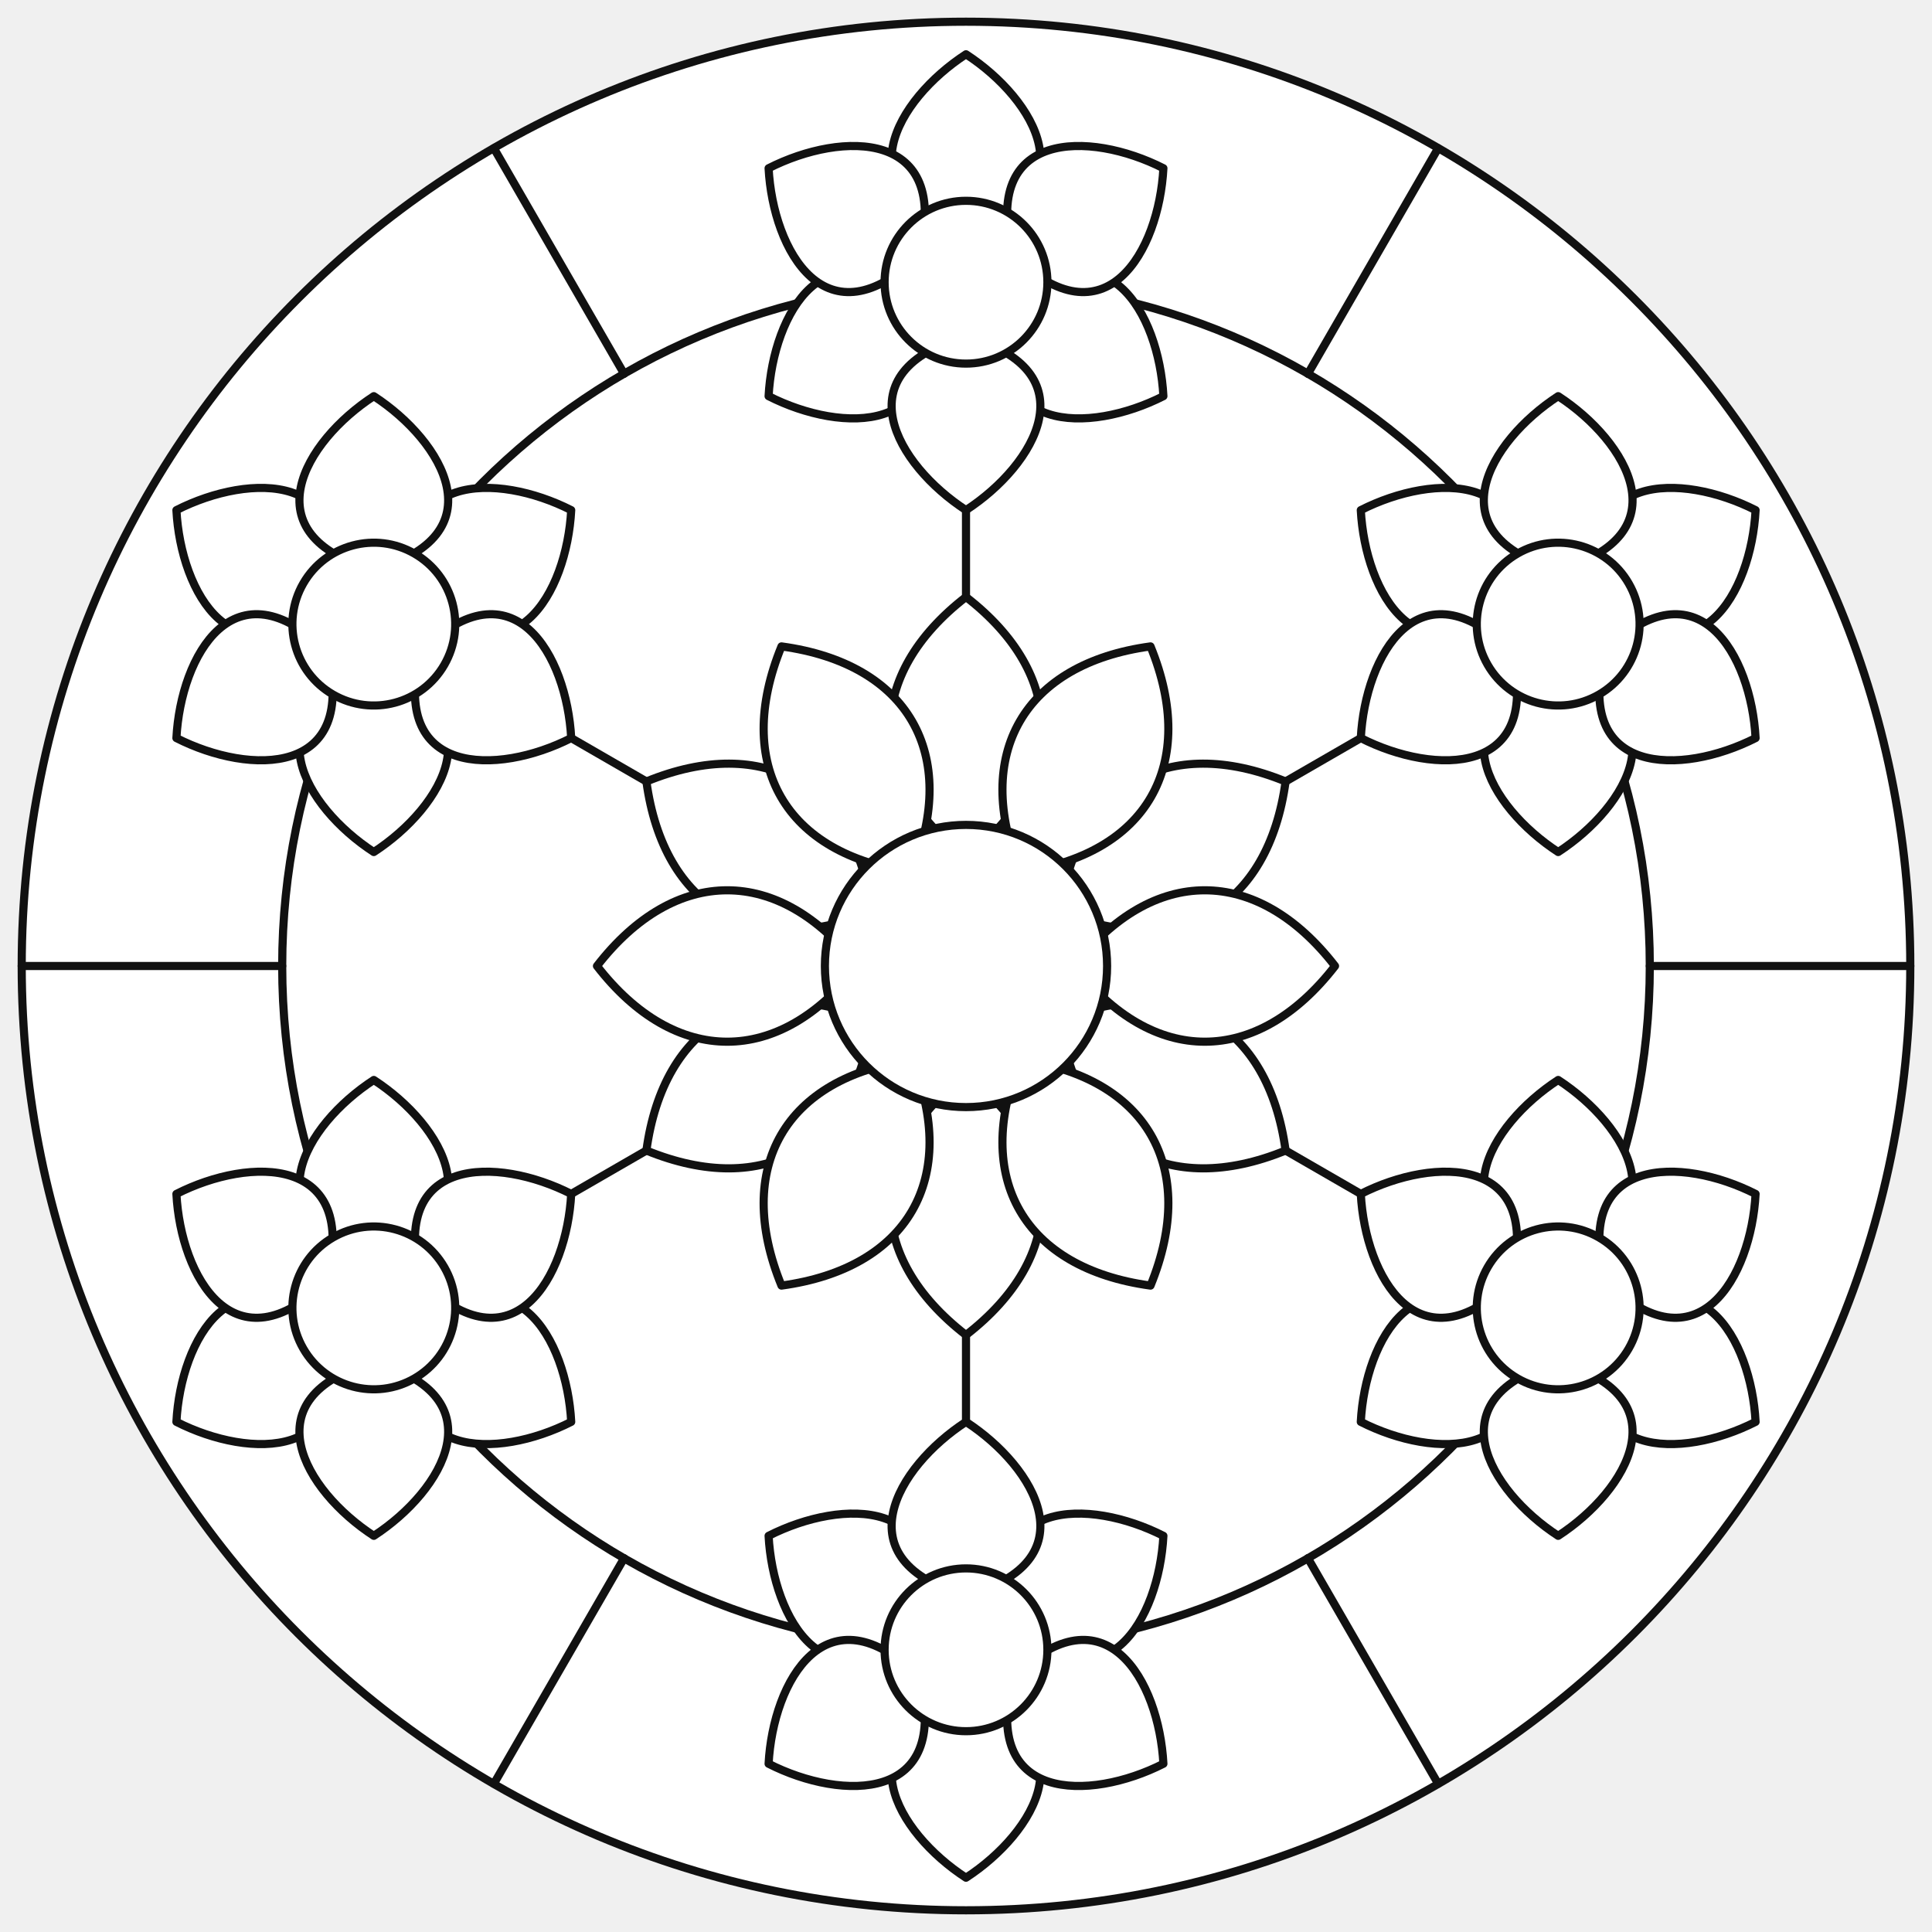
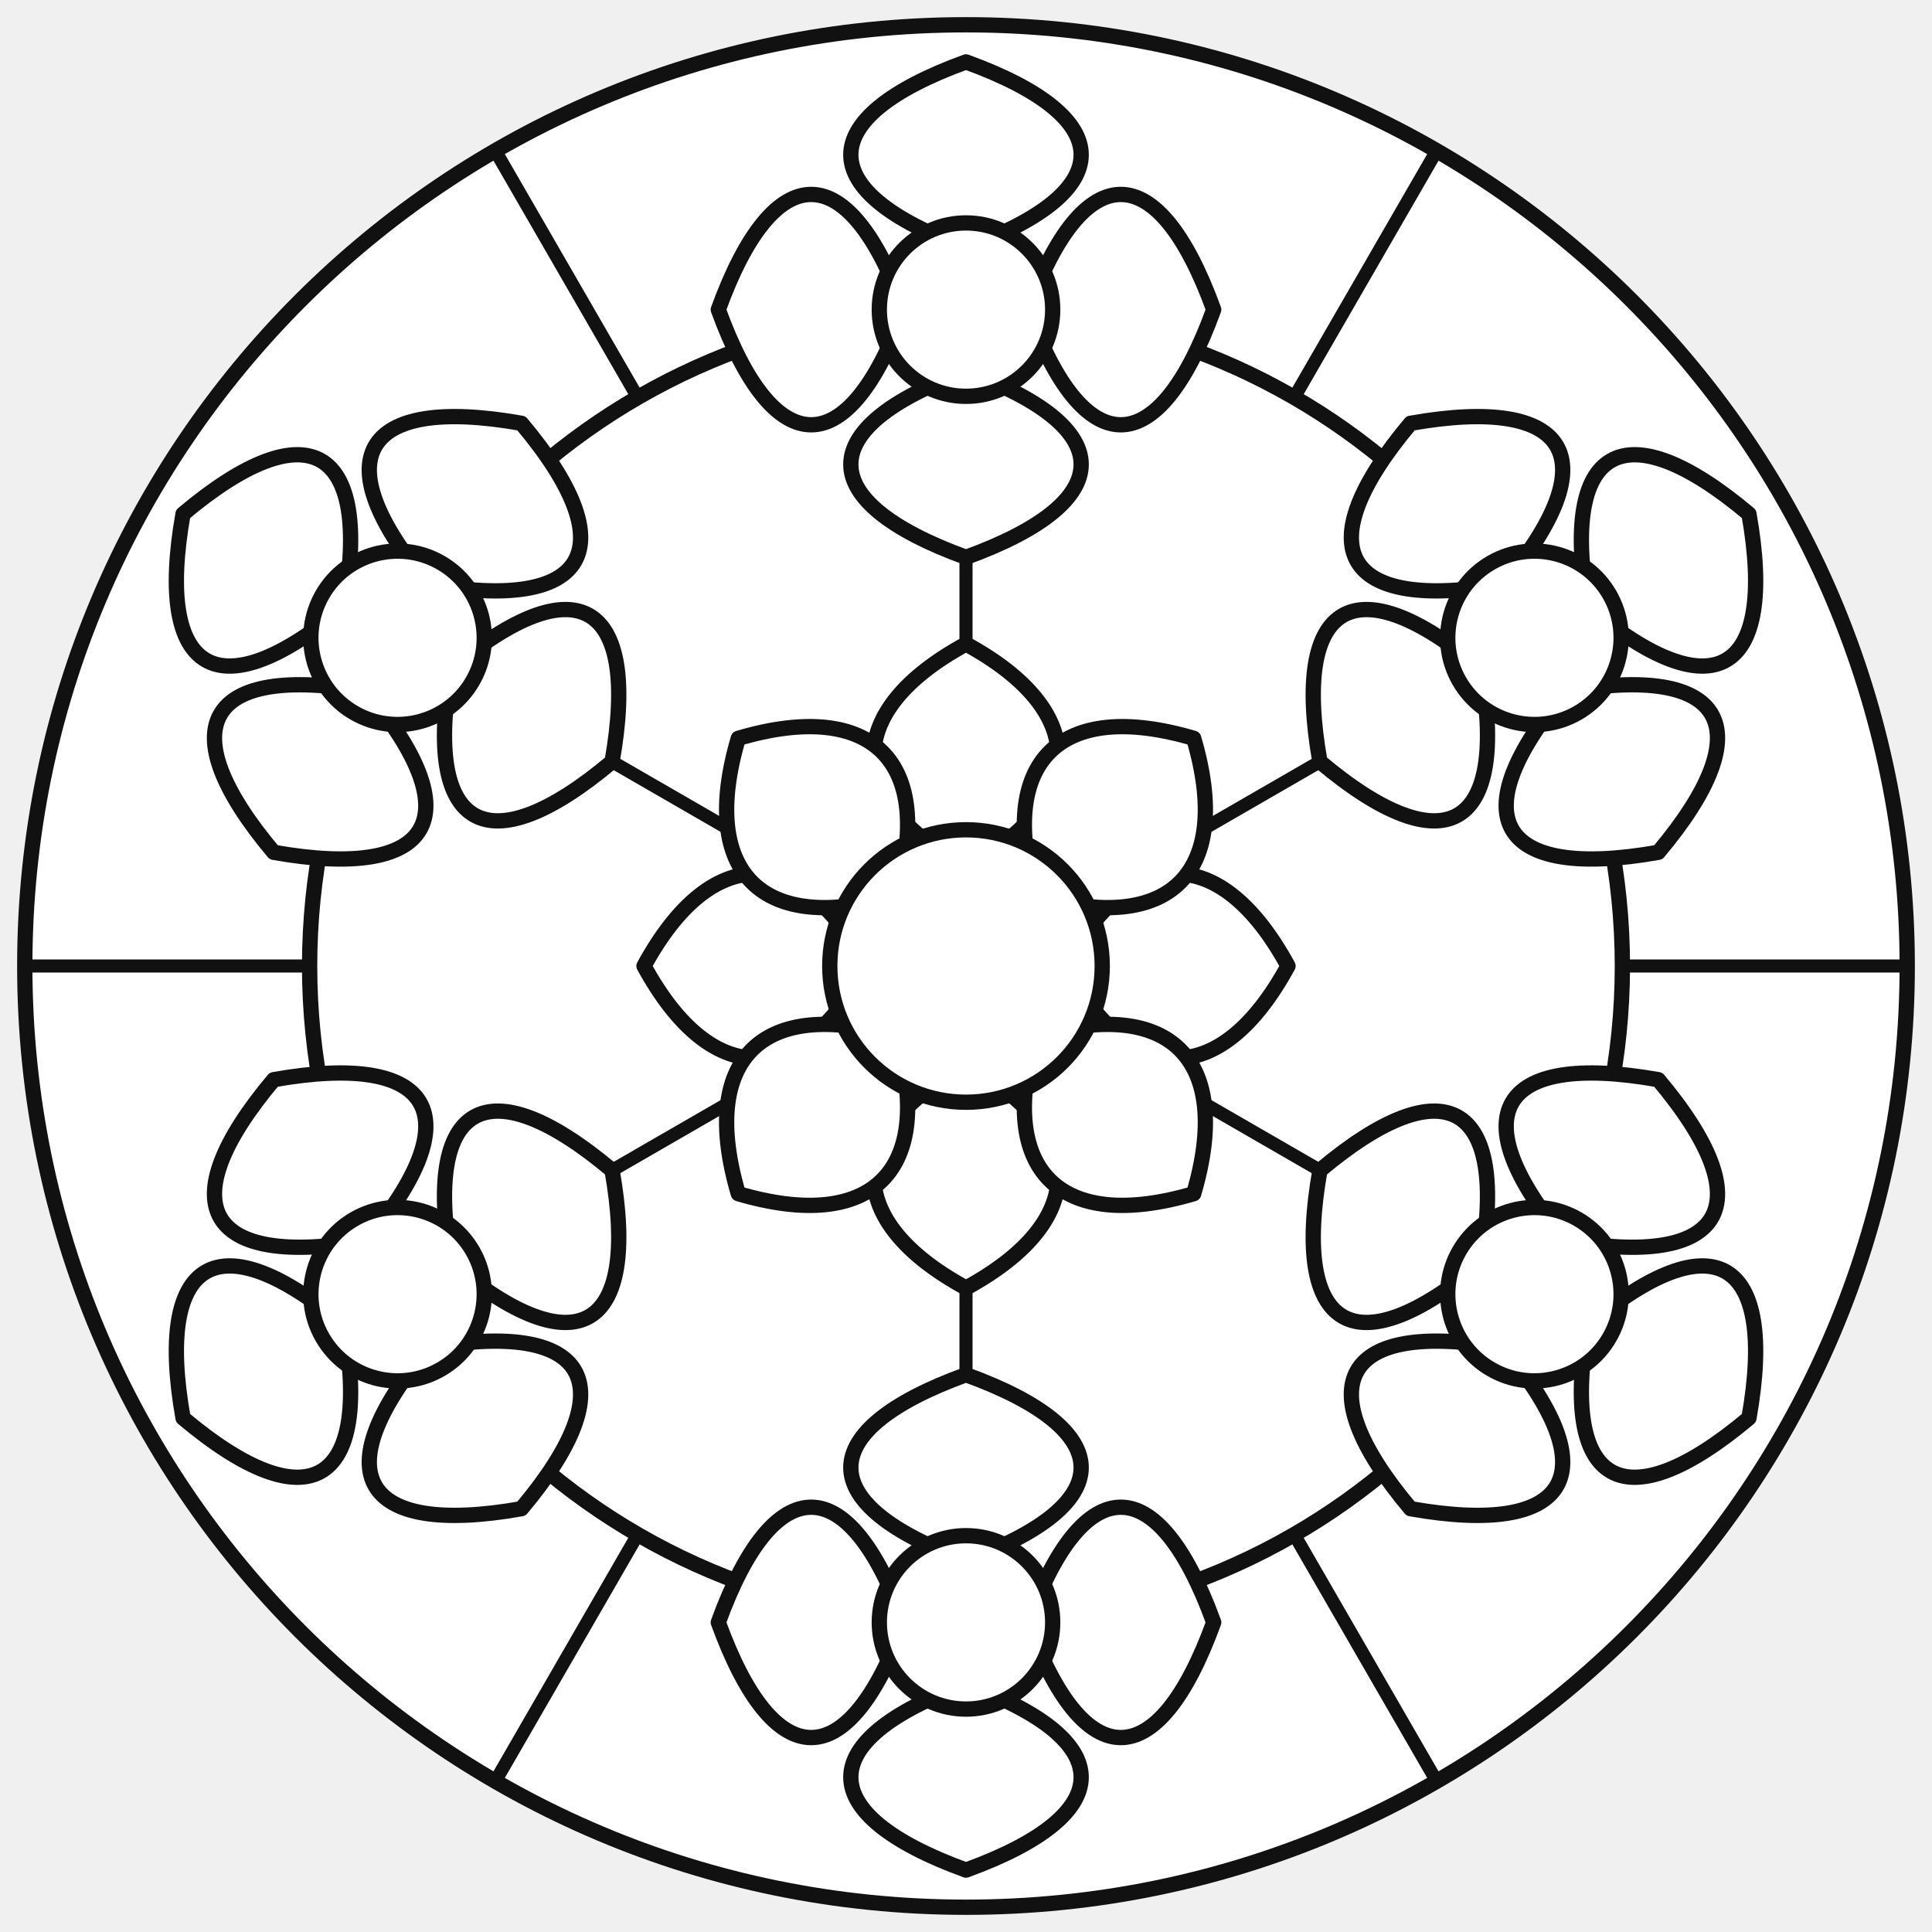
- <svg xmlns="http://www.w3.org/2000/svg" width="178mm" height="178mm" viewBox="-89 -89 178 178">
-   <circle cx="0" cy="0" r="87" fill="#ffffff" stroke="#111111" stroke-width="0.75" stroke-linejoin="round" stroke-linecap="round" />
-   <circle cx="0" cy="0" r="63" fill="none" stroke="#111111" stroke-width="0.75" stroke-linejoin="round" stroke-linecap="round" />
-   <path d="M31.5,-54.56 L43.5,-75.344" fill="none" stroke="#111111" stroke-width="0.75" stroke-linejoin="round" stroke-linecap="round" />
-   <path d="M0,0 L0,-63" fill="none" stroke="#111111" stroke-width="0.75" stroke-linejoin="round" stroke-linecap="round" />
-   <path d="M63,0 L87,0" fill="none" stroke="#111111" stroke-width="0.75" stroke-linejoin="round" stroke-linecap="round" />
-   <path d="M0,0 L54.56,-31.5" fill="none" stroke="#111111" stroke-width="0.75" stroke-linejoin="round" stroke-linecap="round" />
-   <path d="M31.5,54.56 L43.5,75.344" fill="none" stroke="#111111" stroke-width="0.75" stroke-linejoin="round" stroke-linecap="round" />
-   <path d="M0,0 L54.56,31.5" fill="none" stroke="#111111" stroke-width="0.75" stroke-linejoin="round" stroke-linecap="round" />
-   <path d="M-31.5,54.56 L-43.5,75.344" fill="none" stroke="#111111" stroke-width="0.75" stroke-linejoin="round" stroke-linecap="round" />
-   <path d="M0,0 L0,63" fill="none" stroke="#111111" stroke-width="0.75" stroke-linejoin="round" stroke-linecap="round" />
-   <path d="M-63,0 L-87,0" fill="none" stroke="#111111" stroke-width="0.75" stroke-linejoin="round" stroke-linecap="round" />
-   <path d="M0,0 L-54.56,31.5" fill="none" stroke="#111111" stroke-width="0.75" stroke-linejoin="round" stroke-linecap="round" />
-   <path d="M-31.5,-54.56 L-43.5,-75.344" fill="none" stroke="#111111" stroke-width="0.75" stroke-linejoin="round" stroke-linecap="round" />
-   <path d="M0,0 L-54.56,-31.5" fill="none" stroke="#111111" stroke-width="0.75" stroke-linejoin="round" stroke-linecap="round" />
+ <svg xmlns="http://www.w3.org/2000/svg" width="156mm" height="156mm" viewBox="-78 -78 156 156">
+   <circle cx="0" cy="0" r="76" fill="#ffffff" stroke="#111111" stroke-width="1.235" stroke-linejoin="round" stroke-linecap="round" />
+   <circle cx="0" cy="0" r="53" fill="none" stroke="#111111" stroke-width="1.235" stroke-linejoin="round" stroke-linecap="round" />
+   <path d="M26.5,-45.899 L38,-65.818" fill="none" stroke="#111111" stroke-width="1.058" stroke-linejoin="round" stroke-linecap="round" />
+   <path d="M0,0 L0,-53" fill="none" stroke="#111111" stroke-width="1.058" stroke-linejoin="round" stroke-linecap="round" />
+   <path d="M53,0 L76,0" fill="none" stroke="#111111" stroke-width="1.058" stroke-linejoin="round" stroke-linecap="round" />
+   <path d="M0,0 L45.899,-26.5" fill="none" stroke="#111111" stroke-width="1.058" stroke-linejoin="round" stroke-linecap="round" />
+   <path d="M26.5,45.899 L38,65.818" fill="none" stroke="#111111" stroke-width="1.058" stroke-linejoin="round" stroke-linecap="round" />
+   <path d="M0,0 L45.899,26.5" fill="none" stroke="#111111" stroke-width="1.058" stroke-linejoin="round" stroke-linecap="round" />
+   <path d="M-26.5,45.899 L-38,65.818" fill="none" stroke="#111111" stroke-width="1.058" stroke-linejoin="round" stroke-linecap="round" />
+   <path d="M0,0 L0,53" fill="none" stroke="#111111" stroke-width="1.058" stroke-linejoin="round" stroke-linecap="round" />
+   <path d="M-53,0 L-76,0" fill="none" stroke="#111111" stroke-width="1.058" stroke-linejoin="round" stroke-linecap="round" />
+   <path d="M0,0 L-45.899,26.5" fill="none" stroke="#111111" stroke-width="1.058" stroke-linejoin="round" stroke-linecap="round" />
+   <path d="M-26.5,-45.899 L-38,-65.818" fill="none" stroke="#111111" stroke-width="1.058" stroke-linejoin="round" stroke-linecap="round" />
+   <path d="M0,0 L-45.899,-26.5" fill="none" stroke="#111111" stroke-width="1.058" stroke-linejoin="round" stroke-linecap="round" />
  <g transform="translate(0,0) rotate(0)">
    <g class="petalo-flor">
-       <path d="M0,-10 C9.3,-17.2 9.3,-26.8 0,-34 C-9.3,-26.8 -9.3,-17.2 0,-10 Z" fill="#ffffff" stroke="#111111" stroke-width="0.75" stroke-linejoin="round" stroke-linecap="round" />
+       <path d="M0,-8 C9.92,-13.4 9.92,-20.6 0,-26 C-9.92,-20.6 -9.92,-13.4 0,-8 Z" fill="#ffffff" stroke="#111111" stroke-width="1.235" stroke-linejoin="round" stroke-linecap="round" />
    </g>
    <g class="petalo-flor">
-       <path d="M8.66,-5 C19.546,-0.546 27.859,-5.346 29.445,-17 C18.559,-21.454 10.246,-16.654 8.66,-5 Z" fill="#ffffff" stroke="#111111" stroke-width="0.75" stroke-linejoin="round" stroke-linecap="round" />
+       <path d="M8,0 C13.4,9.92 20.6,9.92 26,0 C20.6,-9.92 13.4,-9.92 8,0 Z" fill="#ffffff" stroke="#111111" stroke-width="1.235" stroke-linejoin="round" stroke-linecap="round" />
    </g>
    <g class="petalo-flor">
-       <path d="M8.66,5 C10.246,16.654 18.559,21.454 29.445,17 C27.859,5.346 19.546,0.546 8.66,5 Z" fill="#ffffff" stroke="#111111" stroke-width="0.75" stroke-linejoin="round" stroke-linecap="round" />
+       <path d="M0,8 C-9.92,13.4 -9.92,20.6 0,26 C9.92,20.6 9.92,13.4 0,8 Z" fill="#ffffff" stroke="#111111" stroke-width="1.235" stroke-linejoin="round" stroke-linecap="round" />
    </g>
    <g class="petalo-flor">
-       <path d="M0,10 C-9.3,17.2 -9.3,26.8 0,34 C9.3,26.8 9.3,17.2 0,10 Z" fill="#ffffff" stroke="#111111" stroke-width="0.75" stroke-linejoin="round" stroke-linecap="round" />
+       <path d="M-8,0 C-13.4,-9.92 -20.6,-9.92 -26,0 C-20.6,9.92 -13.4,9.92 -8,0 Z" fill="#ffffff" stroke="#111111" stroke-width="1.235" stroke-linejoin="round" stroke-linecap="round" />
    </g>
    <g class="petalo-flor">
-       <path d="M-8.66,5 C-19.546,0.546 -27.859,5.346 -29.445,17 C-18.559,21.454 -10.246,16.654 -8.66,5 Z" fill="#ffffff" stroke="#111111" stroke-width="0.75" stroke-linejoin="round" stroke-linecap="round" />
+       <path d="M5.657,-5.657 C16.49,-2.461 21.581,-7.552 18.385,-18.385 C7.552,-21.581 2.461,-16.49 5.657,-5.657 Z" fill="#ffffff" stroke="#111111" stroke-width="1.235" stroke-linejoin="round" stroke-linecap="round" />
    </g>
    <g class="petalo-flor">
-       <path d="M-8.66,-5 C-10.246,-16.654 -18.559,-21.454 -29.445,-17 C-27.859,-5.346 -19.546,-0.546 -8.66,-5 Z" fill="#ffffff" stroke="#111111" stroke-width="0.75" stroke-linejoin="round" stroke-linecap="round" />
+       <path d="M5.657,5.657 C2.461,16.49 7.552,21.581 18.385,18.385 C21.581,7.552 16.49,2.461 5.657,5.657 Z" fill="#ffffff" stroke="#111111" stroke-width="1.235" stroke-linejoin="round" stroke-linecap="round" />
    </g>
    <g class="petalo-flor">
-       <path d="M5,-8.66 C16.654,-10.246 21.454,-18.559 17,-29.445 C5.346,-27.859 0.546,-19.546 5,-8.66 Z" fill="#ffffff" stroke="#111111" stroke-width="0.75" stroke-linejoin="round" stroke-linecap="round" />
+       <path d="M-5.657,5.657 C-16.49,2.461 -21.581,7.552 -18.385,18.385 C-7.552,21.581 -2.461,16.49 -5.657,5.657 Z" fill="#ffffff" stroke="#111111" stroke-width="1.235" stroke-linejoin="round" stroke-linecap="round" />
    </g>
    <g class="petalo-flor">
-       <path d="M10,0 C17.2,9.3 26.8,9.3 34,0 C26.8,-9.3 17.2,-9.3 10,0 Z" fill="#ffffff" stroke="#111111" stroke-width="0.75" stroke-linejoin="round" stroke-linecap="round" />
+       <path d="M-5.657,-5.657 C-2.461,-16.49 -7.552,-21.581 -18.385,-18.385 C-21.581,-7.552 -16.49,-2.461 -5.657,-5.657 Z" fill="#ffffff" stroke="#111111" stroke-width="1.235" stroke-linejoin="round" stroke-linecap="round" />
+     </g>
+     <circle cx="0" cy="0" r="11" fill="#ffffff" stroke="#111111" stroke-width="1.235" stroke-linejoin="round" stroke-linecap="round" />
+   </g>
+   <g transform="translate(0,-53) rotate(0)">
+     <g class="petalo-flor">
+       <path d="M0,-5 C12.4,-9.5 12.4,-15.5 0,-20 C-12.4,-15.5 -12.4,-9.5 0,-5 Z" fill="#ffffff" stroke="#111111" stroke-width="1.235" stroke-linejoin="round" stroke-linecap="round" />
    </g>
    <g class="petalo-flor">
-       <path d="M5,8.66 C0.546,19.546 5.346,27.859 17,29.445 C21.454,18.559 16.654,10.246 5,8.66 Z" fill="#ffffff" stroke="#111111" stroke-width="0.75" stroke-linejoin="round" stroke-linecap="round" />
+       <path d="M0,5 C-12.4,9.5 -12.4,15.5 0,20 C12.4,15.5 12.4,9.5 0,5 Z" fill="#ffffff" stroke="#111111" stroke-width="1.235" stroke-linejoin="round" stroke-linecap="round" />
    </g>
    <g class="petalo-flor">
-       <path d="M-5,8.66 C-16.654,10.246 -21.454,18.559 -17,29.445 C-5.346,27.859 -0.546,19.546 -5,8.66 Z" fill="#ffffff" stroke="#111111" stroke-width="0.75" stroke-linejoin="round" stroke-linecap="round" />
+       <path d="M5,0 C9.5,12.4 15.5,12.4 20,0 C15.5,-12.4 9.5,-12.4 5,0 Z" fill="#ffffff" stroke="#111111" stroke-width="1.235" stroke-linejoin="round" stroke-linecap="round" />
    </g>
    <g class="petalo-flor">
-       <path d="M-10,0 C-17.2,-9.3 -26.8,-9.3 -34,0 C-26.8,9.3 -17.2,9.3 -10,0 Z" fill="#ffffff" stroke="#111111" stroke-width="0.75" stroke-linejoin="round" stroke-linecap="round" />
+       <path d="M-5,0 C-9.5,-12.4 -15.5,-12.4 -20,0 C-15.5,12.4 -9.5,12.4 -5,0 Z" fill="#ffffff" stroke="#111111" stroke-width="1.235" stroke-linejoin="round" stroke-linecap="round" />
+     </g>
+     <circle cx="0" cy="0" r="7" fill="#ffffff" stroke="#111111" stroke-width="1.235" stroke-linejoin="round" stroke-linecap="round" />
+   </g>
+   <g transform="translate(45.899,-26.5) rotate(60)">
+     <g class="petalo-flor">
+       <path d="M0,-5 C12.4,-9.5 12.4,-15.5 0,-20 C-12.4,-15.5 -12.4,-9.5 0,-5 Z" fill="#ffffff" stroke="#111111" stroke-width="1.235" stroke-linejoin="round" stroke-linecap="round" />
    </g>
    <g class="petalo-flor">
-       <path d="M-5,-8.66 C-0.546,-19.546 -5.346,-27.859 -17,-29.445 C-21.454,-18.559 -16.654,-10.246 -5,-8.66 Z" fill="#ffffff" stroke="#111111" stroke-width="0.75" stroke-linejoin="round" stroke-linecap="round" />
-     </g>
-     <circle cx="0" cy="0" r="13" fill="#ffffff" stroke="#111111" stroke-width="0.75" stroke-linejoin="round" stroke-linecap="round" />
-   </g>
-   <g transform="translate(0,-63) rotate(0)">
-     <g class="petalo-flor">
-       <path d="M0,-5 C11.52,-8.2 6.4,-16.84 0,-21 C-6.4,-16.84 -11.52,-8.2 0,-5 Z" fill="#ffffff" stroke="#111111" stroke-width="0.75" stroke-linejoin="round" stroke-linecap="round" />
+       <path d="M0,5 C-12.4,9.5 -12.4,15.5 0,20 C12.4,15.5 12.4,9.5 0,5 Z" fill="#ffffff" stroke="#111111" stroke-width="1.235" stroke-linejoin="round" stroke-linecap="round" />
    </g>
    <g class="petalo-flor">
-       <path d="M4.33,2.5 C1.341,14.077 11.384,13.963 18.187,10.5 C17.784,2.877 12.861,-5.877 4.33,2.5 Z" fill="#ffffff" stroke="#111111" stroke-width="0.75" stroke-linejoin="round" stroke-linecap="round" />
+       <path d="M5,0 C9.5,12.4 15.5,12.4 20,0 C15.5,-12.4 9.5,-12.4 5,0 Z" fill="#ffffff" stroke="#111111" stroke-width="1.235" stroke-linejoin="round" stroke-linecap="round" />
    </g>
    <g class="petalo-flor">
-       <path d="M-4.33,2.5 C-12.861,-5.877 -17.784,2.877 -18.187,10.5 C-11.384,13.963 -1.341,14.077 -4.33,2.5 Z" fill="#ffffff" stroke="#111111" stroke-width="0.75" stroke-linejoin="round" stroke-linecap="round" />
+       <path d="M-5,0 C-9.5,-12.4 -15.5,-12.4 -20,0 C-15.5,12.4 -9.5,12.4 -5,0 Z" fill="#ffffff" stroke="#111111" stroke-width="1.235" stroke-linejoin="round" stroke-linecap="round" />
+     </g>
+     <circle cx="0" cy="0" r="7" fill="#ffffff" stroke="#111111" stroke-width="1.235" stroke-linejoin="round" stroke-linecap="round" />
+   </g>
+   <g transform="translate(45.899,26.5) rotate(120)">
+     <g class="petalo-flor">
+       <path d="M0,-5 C12.4,-9.5 12.4,-15.5 0,-20 C-12.4,-15.5 -12.4,-9.5 0,-5 Z" fill="#ffffff" stroke="#111111" stroke-width="1.235" stroke-linejoin="round" stroke-linecap="round" />
    </g>
    <g class="petalo-flor">
-       <path d="M4.33,-2.5 C12.861,5.877 17.784,-2.877 18.187,-10.5 C11.384,-13.963 1.341,-14.077 4.33,-2.5 Z" fill="#ffffff" stroke="#111111" stroke-width="0.75" stroke-linejoin="round" stroke-linecap="round" />
+       <path d="M0,5 C-12.4,9.5 -12.4,15.5 0,20 C12.4,15.5 12.4,9.5 0,5 Z" fill="#ffffff" stroke="#111111" stroke-width="1.235" stroke-linejoin="round" stroke-linecap="round" />
    </g>
    <g class="petalo-flor">
-       <path d="M0,5 C-11.52,8.2 -6.4,16.84 0,21 C6.4,16.84 11.52,8.2 0,5 Z" fill="#ffffff" stroke="#111111" stroke-width="0.75" stroke-linejoin="round" stroke-linecap="round" />
+       <path d="M5,0 C9.5,12.4 15.5,12.4 20,0 C15.5,-12.4 9.5,-12.4 5,0 Z" fill="#ffffff" stroke="#111111" stroke-width="1.235" stroke-linejoin="round" stroke-linecap="round" />
    </g>
    <g class="petalo-flor">
-       <path d="M-4.33,-2.5 C-1.341,-14.077 -11.384,-13.963 -18.187,-10.5 C-17.784,-2.877 -12.861,5.877 -4.33,-2.5 Z" fill="#ffffff" stroke="#111111" stroke-width="0.75" stroke-linejoin="round" stroke-linecap="round" />
+       <path d="M-5,0 C-9.5,-12.4 -15.5,-12.4 -20,0 C-15.5,12.4 -9.5,12.4 -5,0 Z" fill="#ffffff" stroke="#111111" stroke-width="1.235" stroke-linejoin="round" stroke-linecap="round" />
    </g>
-     <circle cx="0" cy="0" r="7.5" fill="#ffffff" stroke="#111111" stroke-width="0.75" stroke-linejoin="round" stroke-linecap="round" />
+     <circle cx="0" cy="0" r="7" fill="#ffffff" stroke="#111111" stroke-width="1.235" stroke-linejoin="round" stroke-linecap="round" />
  </g>
-   <g transform="translate(54.56,-31.5) rotate(60)">
+   <g transform="translate(0,53) rotate(180)">
    <g class="petalo-flor">
-       <path d="M0,-5 C11.52,-8.2 6.4,-16.84 0,-21 C-6.4,-16.84 -11.52,-8.2 0,-5 Z" fill="#ffffff" stroke="#111111" stroke-width="0.75" stroke-linejoin="round" stroke-linecap="round" />
+       <path d="M0,-5 C12.4,-9.5 12.4,-15.5 0,-20 C-12.4,-15.5 -12.4,-9.5 0,-5 Z" fill="#ffffff" stroke="#111111" stroke-width="1.235" stroke-linejoin="round" stroke-linecap="round" />
    </g>
    <g class="petalo-flor">
-       <path d="M4.33,2.5 C1.341,14.077 11.384,13.963 18.187,10.5 C17.784,2.877 12.861,-5.877 4.33,2.5 Z" fill="#ffffff" stroke="#111111" stroke-width="0.75" stroke-linejoin="round" stroke-linecap="round" />
+       <path d="M0,5 C-12.4,9.5 -12.4,15.5 0,20 C12.4,15.5 12.4,9.5 0,5 Z" fill="#ffffff" stroke="#111111" stroke-width="1.235" stroke-linejoin="round" stroke-linecap="round" />
    </g>
    <g class="petalo-flor">
-       <path d="M-4.33,2.5 C-12.861,-5.877 -17.784,2.877 -18.187,10.5 C-11.384,13.963 -1.341,14.077 -4.33,2.5 Z" fill="#ffffff" stroke="#111111" stroke-width="0.75" stroke-linejoin="round" stroke-linecap="round" />
+       <path d="M5,0 C9.5,12.4 15.5,12.4 20,0 C15.5,-12.4 9.5,-12.4 5,0 Z" fill="#ffffff" stroke="#111111" stroke-width="1.235" stroke-linejoin="round" stroke-linecap="round" />
    </g>
    <g class="petalo-flor">
-       <path d="M4.33,-2.5 C12.861,5.877 17.784,-2.877 18.187,-10.5 C11.384,-13.963 1.341,-14.077 4.33,-2.5 Z" fill="#ffffff" stroke="#111111" stroke-width="0.75" stroke-linejoin="round" stroke-linecap="round" />
+       <path d="M-5,0 C-9.5,-12.4 -15.5,-12.4 -20,0 C-15.5,12.4 -9.5,12.4 -5,0 Z" fill="#ffffff" stroke="#111111" stroke-width="1.235" stroke-linejoin="round" stroke-linecap="round" />
+     </g>
+     <circle cx="0" cy="0" r="7" fill="#ffffff" stroke="#111111" stroke-width="1.235" stroke-linejoin="round" stroke-linecap="round" />
+   </g>
+   <g transform="translate(-45.899,26.5) rotate(240)">
+     <g class="petalo-flor">
+       <path d="M0,-5 C12.4,-9.5 12.4,-15.5 0,-20 C-12.4,-15.5 -12.4,-9.5 0,-5 Z" fill="#ffffff" stroke="#111111" stroke-width="1.235" stroke-linejoin="round" stroke-linecap="round" />
    </g>
    <g class="petalo-flor">
-       <path d="M0,5 C-11.52,8.2 -6.4,16.84 0,21 C6.4,16.84 11.52,8.2 0,5 Z" fill="#ffffff" stroke="#111111" stroke-width="0.75" stroke-linejoin="round" stroke-linecap="round" />
+       <path d="M0,5 C-12.4,9.5 -12.4,15.5 0,20 C12.4,15.5 12.4,9.5 0,5 Z" fill="#ffffff" stroke="#111111" stroke-width="1.235" stroke-linejoin="round" stroke-linecap="round" />
    </g>
    <g class="petalo-flor">
-       <path d="M-4.33,-2.5 C-1.341,-14.077 -11.384,-13.963 -18.187,-10.5 C-17.784,-2.877 -12.861,5.877 -4.33,-2.5 Z" fill="#ffffff" stroke="#111111" stroke-width="0.75" stroke-linejoin="round" stroke-linecap="round" />
-     </g>
-     <circle cx="0" cy="0" r="7.5" fill="#ffffff" stroke="#111111" stroke-width="0.75" stroke-linejoin="round" stroke-linecap="round" />
-   </g>
-   <g transform="translate(54.56,31.5) rotate(120)">
-     <g class="petalo-flor">
-       <path d="M0,-5 C11.52,-8.2 6.4,-16.84 0,-21 C-6.4,-16.84 -11.52,-8.2 0,-5 Z" fill="#ffffff" stroke="#111111" stroke-width="0.75" stroke-linejoin="round" stroke-linecap="round" />
+       <path d="M5,0 C9.5,12.4 15.5,12.4 20,0 C15.5,-12.4 9.5,-12.4 5,0 Z" fill="#ffffff" stroke="#111111" stroke-width="1.235" stroke-linejoin="round" stroke-linecap="round" />
    </g>
    <g class="petalo-flor">
-       <path d="M4.33,2.5 C1.341,14.077 11.384,13.963 18.187,10.5 C17.784,2.877 12.861,-5.877 4.33,2.5 Z" fill="#ffffff" stroke="#111111" stroke-width="0.75" stroke-linejoin="round" stroke-linecap="round" />
+       <path d="M-5,0 C-9.5,-12.4 -15.5,-12.4 -20,0 C-15.5,12.4 -9.5,12.4 -5,0 Z" fill="#ffffff" stroke="#111111" stroke-width="1.235" stroke-linejoin="round" stroke-linecap="round" />
+     </g>
+     <circle cx="0" cy="0" r="7" fill="#ffffff" stroke="#111111" stroke-width="1.235" stroke-linejoin="round" stroke-linecap="round" />
+   </g>
+   <g transform="translate(-45.899,-26.5) rotate(300)">
+     <g class="petalo-flor">
+       <path d="M0,-5 C12.4,-9.5 12.4,-15.5 0,-20 C-12.4,-15.5 -12.4,-9.5 0,-5 Z" fill="#ffffff" stroke="#111111" stroke-width="1.235" stroke-linejoin="round" stroke-linecap="round" />
    </g>
    <g class="petalo-flor">
-       <path d="M-4.33,2.5 C-12.861,-5.877 -17.784,2.877 -18.187,10.5 C-11.384,13.963 -1.341,14.077 -4.33,2.5 Z" fill="#ffffff" stroke="#111111" stroke-width="0.75" stroke-linejoin="round" stroke-linecap="round" />
+       <path d="M0,5 C-12.4,9.5 -12.4,15.5 0,20 C12.4,15.5 12.4,9.5 0,5 Z" fill="#ffffff" stroke="#111111" stroke-width="1.235" stroke-linejoin="round" stroke-linecap="round" />
    </g>
    <g class="petalo-flor">
-       <path d="M4.33,-2.5 C12.861,5.877 17.784,-2.877 18.187,-10.5 C11.384,-13.963 1.341,-14.077 4.33,-2.5 Z" fill="#ffffff" stroke="#111111" stroke-width="0.75" stroke-linejoin="round" stroke-linecap="round" />
+       <path d="M5,0 C9.5,12.4 15.5,12.4 20,0 C15.5,-12.4 9.5,-12.4 5,0 Z" fill="#ffffff" stroke="#111111" stroke-width="1.235" stroke-linejoin="round" stroke-linecap="round" />
    </g>
    <g class="petalo-flor">
-       <path d="M0,5 C-11.52,8.2 -6.4,16.84 0,21 C6.4,16.84 11.52,8.2 0,5 Z" fill="#ffffff" stroke="#111111" stroke-width="0.75" stroke-linejoin="round" stroke-linecap="round" />
+       <path d="M-5,0 C-9.5,-12.4 -15.5,-12.4 -20,0 C-15.5,12.4 -9.5,12.4 -5,0 Z" fill="#ffffff" stroke="#111111" stroke-width="1.235" stroke-linejoin="round" stroke-linecap="round" />
    </g>
-     <g class="petalo-flor">
-       <path d="M-4.33,-2.5 C-1.341,-14.077 -11.384,-13.963 -18.187,-10.5 C-17.784,-2.877 -12.861,5.877 -4.33,-2.5 Z" fill="#ffffff" stroke="#111111" stroke-width="0.75" stroke-linejoin="round" stroke-linecap="round" />
-     </g>
-     <circle cx="0" cy="0" r="7.5" fill="#ffffff" stroke="#111111" stroke-width="0.75" stroke-linejoin="round" stroke-linecap="round" />
-   </g>
-   <g transform="translate(0,63) rotate(180)">
-     <g class="petalo-flor">
-       <path d="M0,-5 C11.52,-8.2 6.4,-16.84 0,-21 C-6.4,-16.84 -11.52,-8.2 0,-5 Z" fill="#ffffff" stroke="#111111" stroke-width="0.75" stroke-linejoin="round" stroke-linecap="round" />
-     </g>
-     <g class="petalo-flor">
-       <path d="M4.33,2.5 C1.341,14.077 11.384,13.963 18.187,10.5 C17.784,2.877 12.861,-5.877 4.33,2.5 Z" fill="#ffffff" stroke="#111111" stroke-width="0.75" stroke-linejoin="round" stroke-linecap="round" />
-     </g>
-     <g class="petalo-flor">
-       <path d="M-4.33,2.5 C-12.861,-5.877 -17.784,2.877 -18.187,10.5 C-11.384,13.963 -1.341,14.077 -4.33,2.5 Z" fill="#ffffff" stroke="#111111" stroke-width="0.75" stroke-linejoin="round" stroke-linecap="round" />
-     </g>
-     <g class="petalo-flor">
-       <path d="M4.33,-2.5 C12.861,5.877 17.784,-2.877 18.187,-10.5 C11.384,-13.963 1.341,-14.077 4.33,-2.5 Z" fill="#ffffff" stroke="#111111" stroke-width="0.75" stroke-linejoin="round" stroke-linecap="round" />
-     </g>
-     <g class="petalo-flor">
-       <path d="M0,5 C-11.52,8.2 -6.4,16.84 0,21 C6.4,16.84 11.52,8.2 0,5 Z" fill="#ffffff" stroke="#111111" stroke-width="0.75" stroke-linejoin="round" stroke-linecap="round" />
-     </g>
-     <g class="petalo-flor">
-       <path d="M-4.33,-2.5 C-1.341,-14.077 -11.384,-13.963 -18.187,-10.5 C-17.784,-2.877 -12.861,5.877 -4.33,-2.5 Z" fill="#ffffff" stroke="#111111" stroke-width="0.75" stroke-linejoin="round" stroke-linecap="round" />
-     </g>
-     <circle cx="0" cy="0" r="7.5" fill="#ffffff" stroke="#111111" stroke-width="0.75" stroke-linejoin="round" stroke-linecap="round" />
-   </g>
-   <g transform="translate(-54.56,31.5) rotate(240)">
-     <g class="petalo-flor">
-       <path d="M0,-5 C11.52,-8.2 6.4,-16.84 0,-21 C-6.4,-16.84 -11.52,-8.2 0,-5 Z" fill="#ffffff" stroke="#111111" stroke-width="0.75" stroke-linejoin="round" stroke-linecap="round" />
-     </g>
-     <g class="petalo-flor">
-       <path d="M4.33,2.5 C1.341,14.077 11.384,13.963 18.187,10.5 C17.784,2.877 12.861,-5.877 4.33,2.5 Z" fill="#ffffff" stroke="#111111" stroke-width="0.75" stroke-linejoin="round" stroke-linecap="round" />
-     </g>
-     <g class="petalo-flor">
-       <path d="M-4.33,2.5 C-12.861,-5.877 -17.784,2.877 -18.187,10.5 C-11.384,13.963 -1.341,14.077 -4.33,2.5 Z" fill="#ffffff" stroke="#111111" stroke-width="0.75" stroke-linejoin="round" stroke-linecap="round" />
-     </g>
-     <g class="petalo-flor">
-       <path d="M4.33,-2.5 C12.861,5.877 17.784,-2.877 18.187,-10.5 C11.384,-13.963 1.341,-14.077 4.33,-2.5 Z" fill="#ffffff" stroke="#111111" stroke-width="0.75" stroke-linejoin="round" stroke-linecap="round" />
-     </g>
-     <g class="petalo-flor">
-       <path d="M0,5 C-11.52,8.2 -6.4,16.84 0,21 C6.4,16.84 11.52,8.2 0,5 Z" fill="#ffffff" stroke="#111111" stroke-width="0.75" stroke-linejoin="round" stroke-linecap="round" />
-     </g>
-     <g class="petalo-flor">
-       <path d="M-4.33,-2.5 C-1.341,-14.077 -11.384,-13.963 -18.187,-10.5 C-17.784,-2.877 -12.861,5.877 -4.33,-2.5 Z" fill="#ffffff" stroke="#111111" stroke-width="0.75" stroke-linejoin="round" stroke-linecap="round" />
-     </g>
-     <circle cx="0" cy="0" r="7.5" fill="#ffffff" stroke="#111111" stroke-width="0.75" stroke-linejoin="round" stroke-linecap="round" />
-   </g>
-   <g transform="translate(-54.56,-31.5) rotate(300)">
-     <g class="petalo-flor">
-       <path d="M0,-5 C11.52,-8.2 6.4,-16.84 0,-21 C-6.4,-16.84 -11.52,-8.2 0,-5 Z" fill="#ffffff" stroke="#111111" stroke-width="0.75" stroke-linejoin="round" stroke-linecap="round" />
-     </g>
-     <g class="petalo-flor">
-       <path d="M4.33,2.5 C1.341,14.077 11.384,13.963 18.187,10.5 C17.784,2.877 12.861,-5.877 4.33,2.5 Z" fill="#ffffff" stroke="#111111" stroke-width="0.75" stroke-linejoin="round" stroke-linecap="round" />
-     </g>
-     <g class="petalo-flor">
-       <path d="M-4.33,2.5 C-12.861,-5.877 -17.784,2.877 -18.187,10.5 C-11.384,13.963 -1.341,14.077 -4.33,2.5 Z" fill="#ffffff" stroke="#111111" stroke-width="0.75" stroke-linejoin="round" stroke-linecap="round" />
-     </g>
-     <g class="petalo-flor">
-       <path d="M4.33,-2.5 C12.861,5.877 17.784,-2.877 18.187,-10.5 C11.384,-13.963 1.341,-14.077 4.33,-2.5 Z" fill="#ffffff" stroke="#111111" stroke-width="0.75" stroke-linejoin="round" stroke-linecap="round" />
-     </g>
-     <g class="petalo-flor">
-       <path d="M0,5 C-11.52,8.2 -6.4,16.84 0,21 C6.4,16.84 11.52,8.2 0,5 Z" fill="#ffffff" stroke="#111111" stroke-width="0.75" stroke-linejoin="round" stroke-linecap="round" />
-     </g>
-     <g class="petalo-flor">
-       <path d="M-4.33,-2.5 C-1.341,-14.077 -11.384,-13.963 -18.187,-10.5 C-17.784,-2.877 -12.861,5.877 -4.33,-2.5 Z" fill="#ffffff" stroke="#111111" stroke-width="0.75" stroke-linejoin="round" stroke-linecap="round" />
-     </g>
-     <circle cx="0" cy="0" r="7.5" fill="#ffffff" stroke="#111111" stroke-width="0.75" stroke-linejoin="round" stroke-linecap="round" />
+     <circle cx="0" cy="0" r="7" fill="#ffffff" stroke="#111111" stroke-width="1.235" stroke-linejoin="round" stroke-linecap="round" />
  </g>
</svg>
